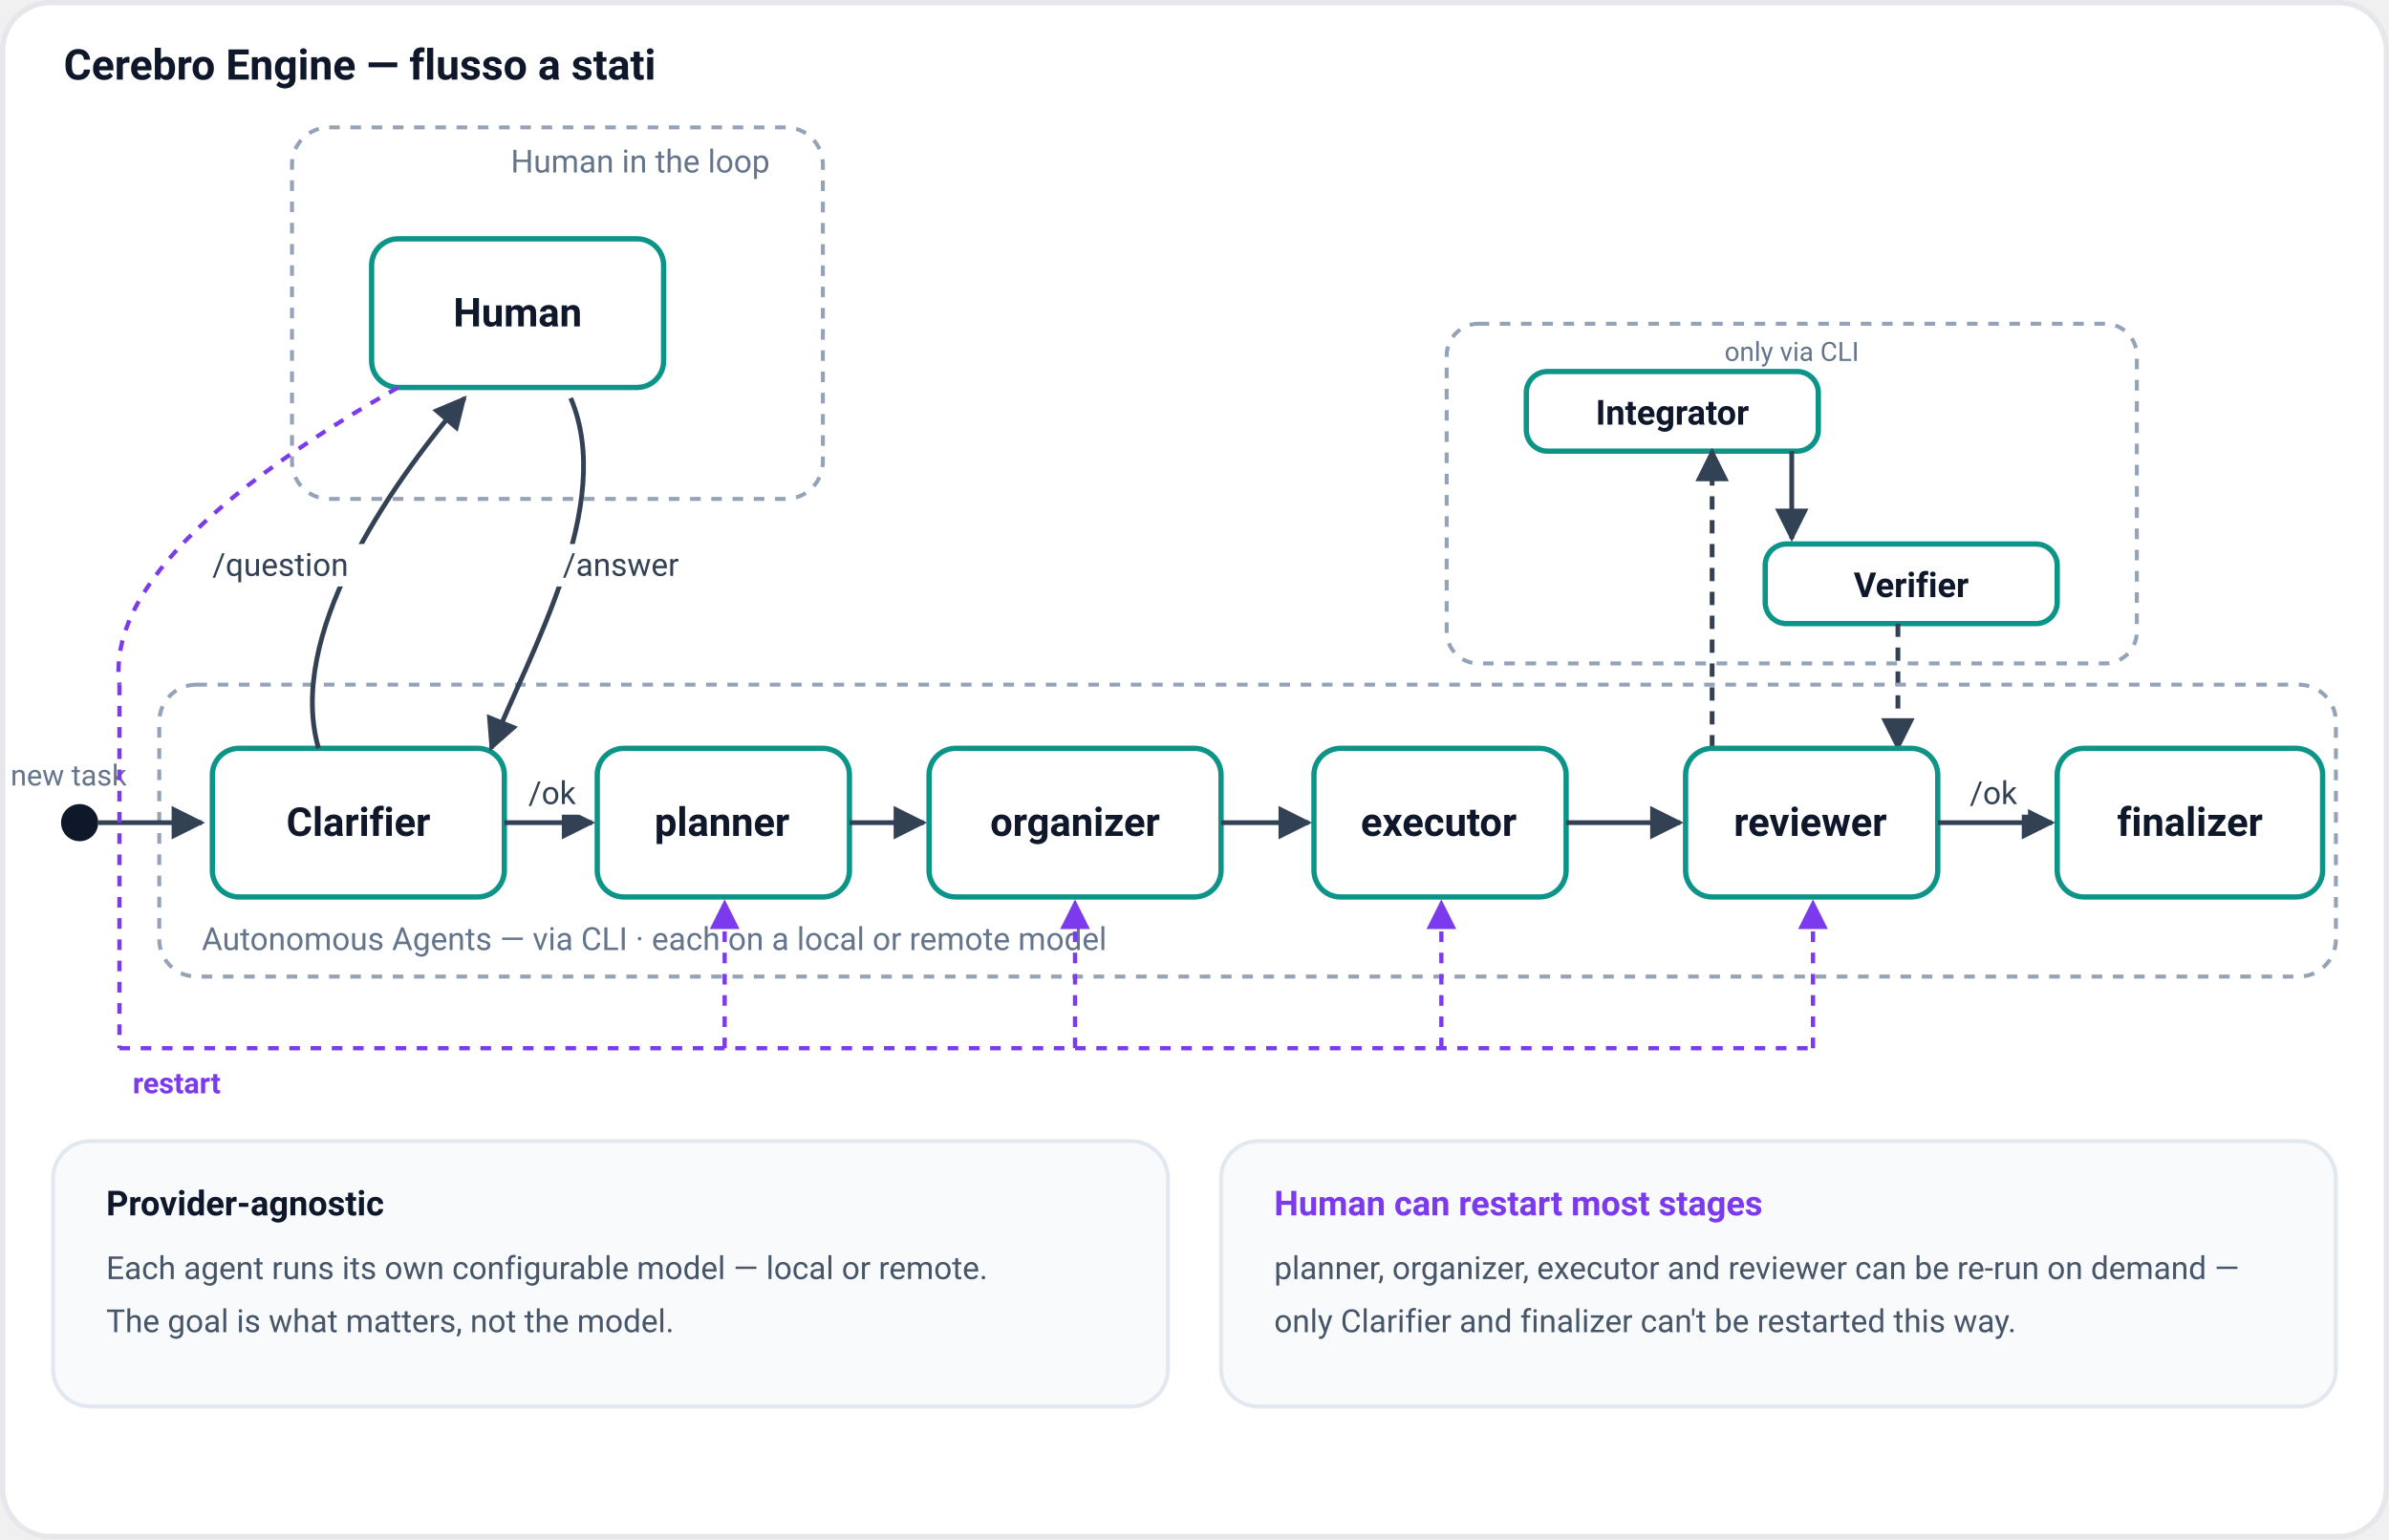
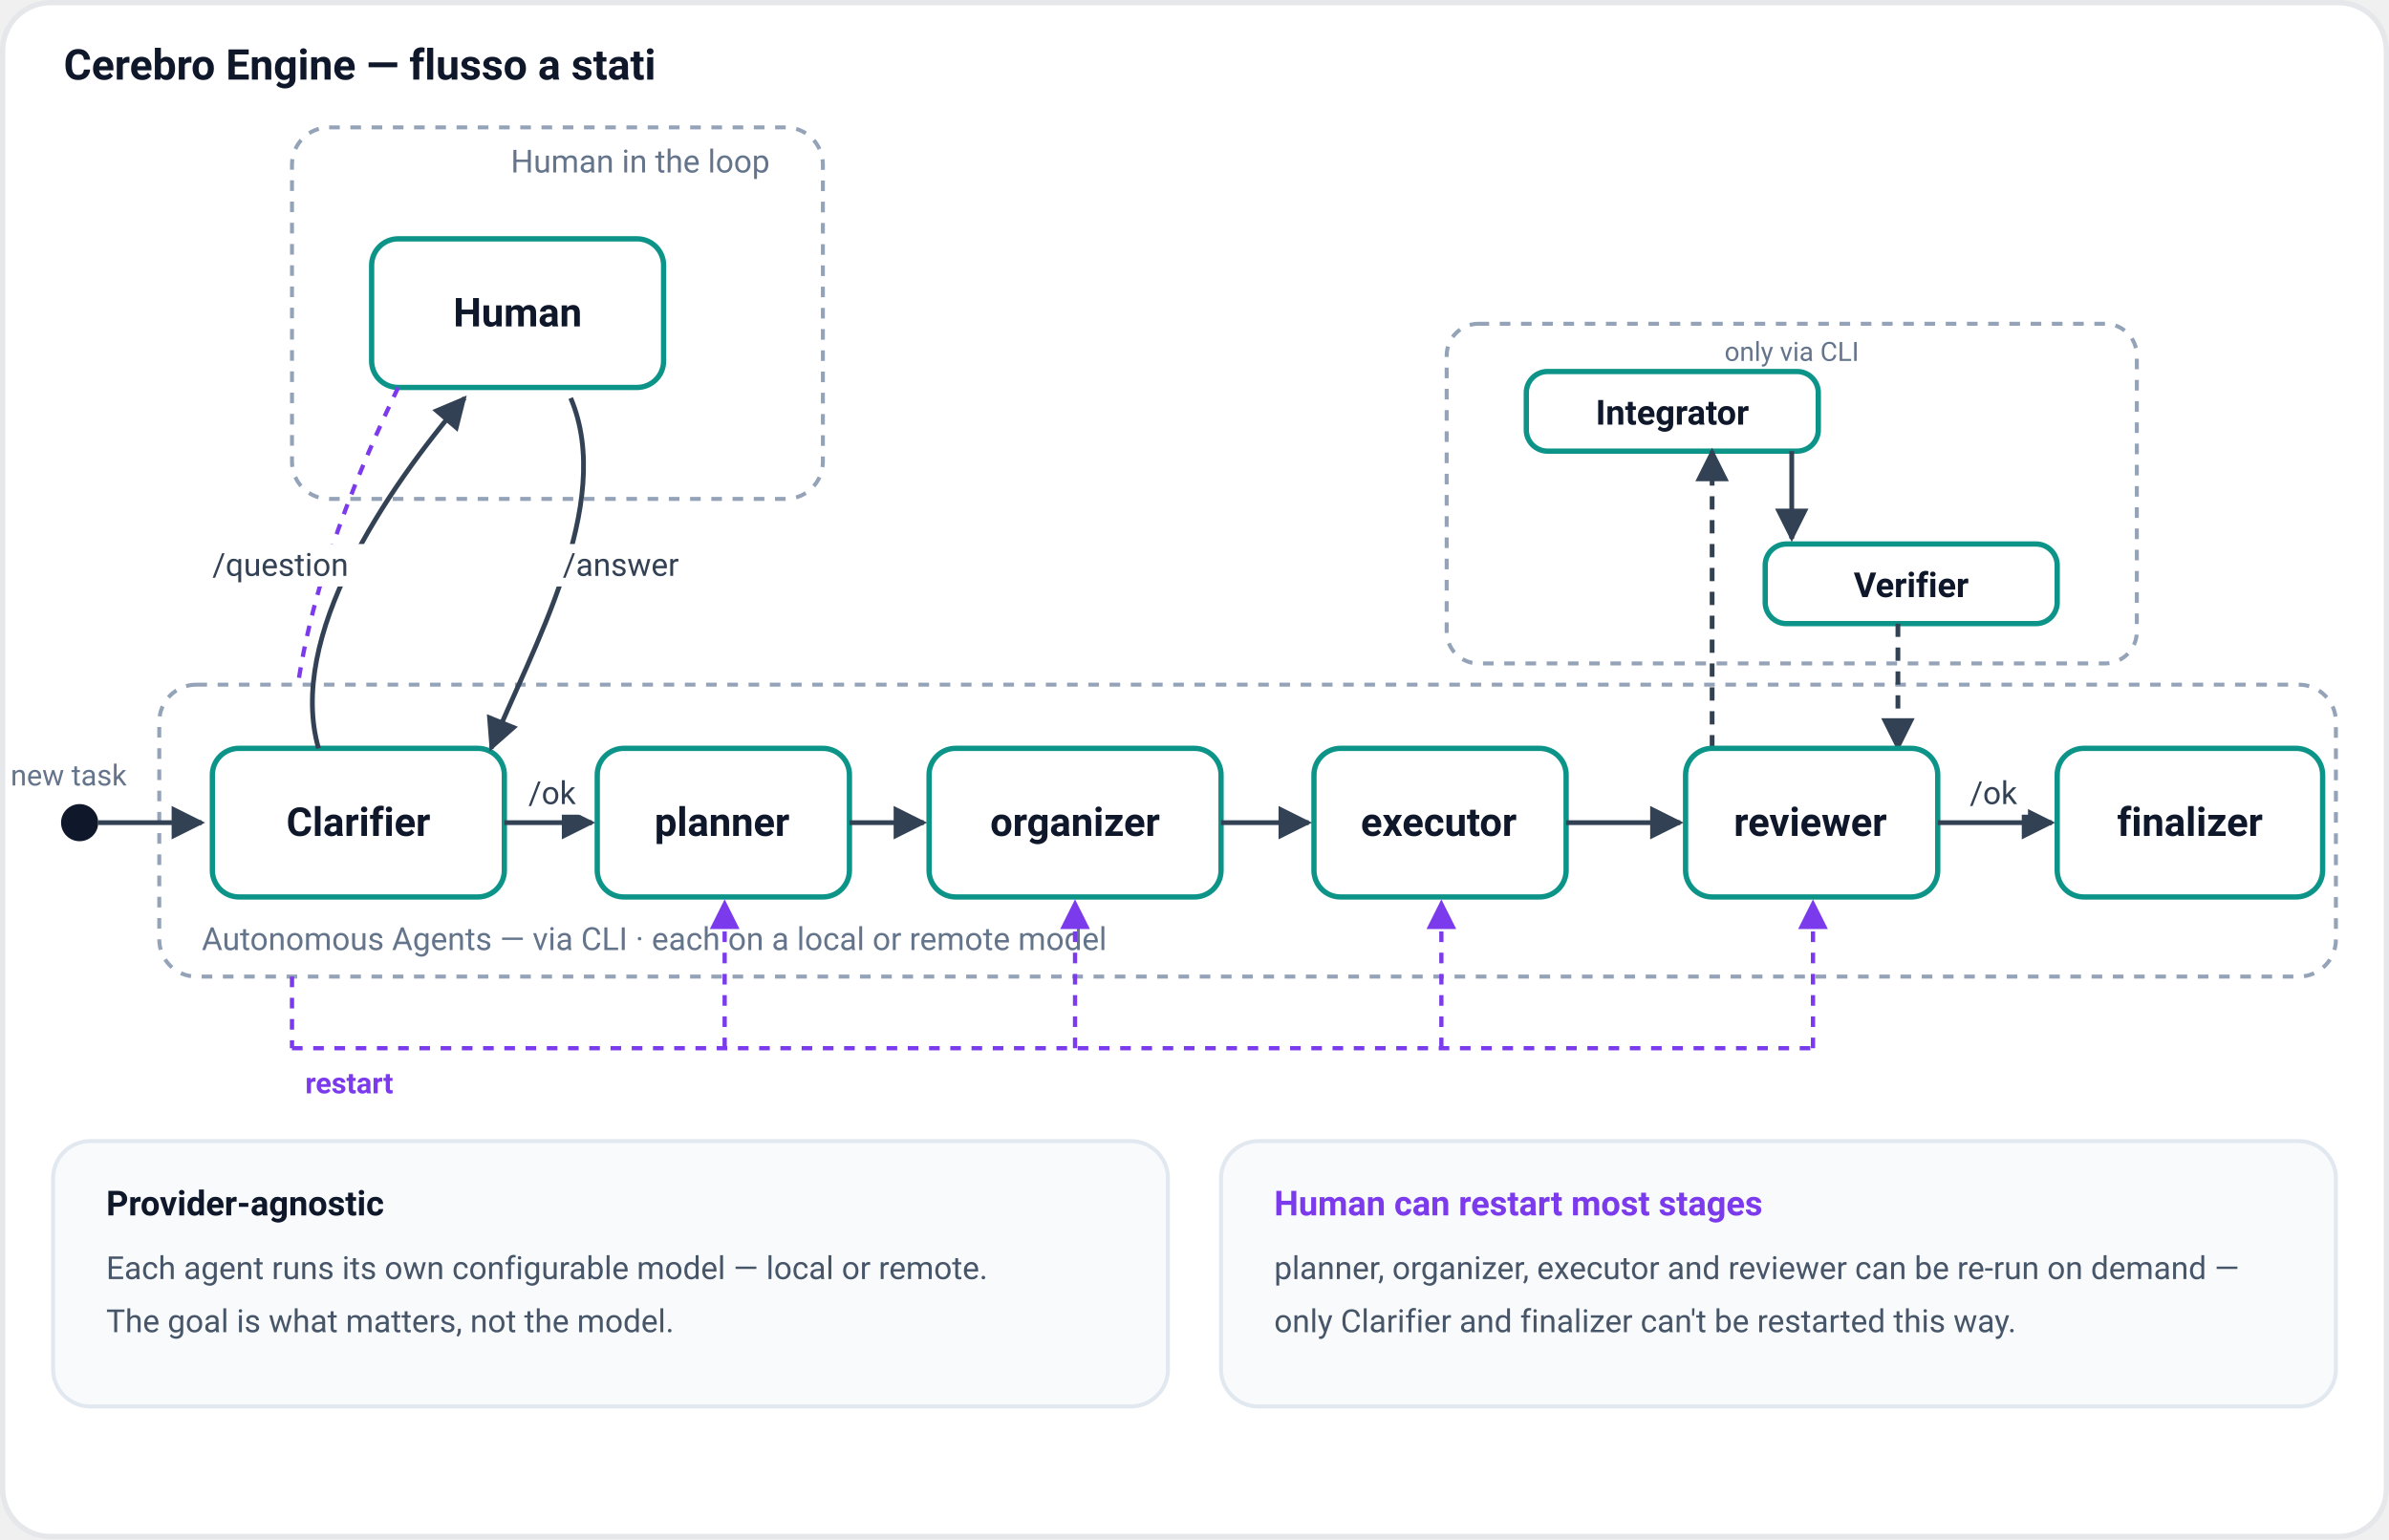
<svg xmlns="http://www.w3.org/2000/svg" viewBox="0 0 900 580" font-family="-apple-system, BlinkMacSystemFont, 'Segoe UI', Roboto, 'Helvetica Neue', Arial, sans-serif">
  <defs>
    <marker id="arrow" viewBox="0 0 10 10" refX="9" refY="5" markerWidth="7" markerHeight="7" orient="auto-start-reverse">
      <path d="M0,0 L10,5 L0,10 z" fill="#334155" />
    </marker>
    <marker id="arrow-violet" viewBox="0 0 10 10" refX="9" refY="5" markerWidth="7" markerHeight="7" orient="auto-start-reverse">
      <path d="M0,0 L10,5 L0,10 z" fill="#7c3aed" />
    </marker>
  </defs>
  <rect x="1" y="1" width="898" height="578" rx="18" fill="#ffffff" stroke="#e5e7eb" stroke-width="2" />
  <text x="24" y="30" font-size="16" font-weight="700" fill="#0f172a">Cerebro Engine — flusso a stati</text>
  <rect x="110" y="48" width="200" height="140" rx="14" fill="none" stroke="#94a3b8" stroke-width="1.5" stroke-dasharray="4 4" />
  <text x="290" y="65" font-size="12" fill="#64748b" text-anchor="end">Human in the loop</text>
  <rect x="140" y="90" width="110" height="56" rx="10" fill="#ffffff" stroke="#0d9488" stroke-width="2" />
  <text x="195" y="123" font-size="15" font-weight="600" fill="#0f172a" text-anchor="middle">Human</text>
+   <path d="M150,146 C126,196 112,240 110,280" fill="none" stroke="#7c3aed" stroke-width="1.6" stroke-dasharray="4 4" />
+   <line x1="110" y1="280" x2="110" y2="368" stroke="#7c3aed" stroke-width="1.6" stroke-dasharray="4 4" />
+   <rect x="60" y="258" width="820" height="110" rx="14" fill="#ffffff" stroke="#94a3b8" stroke-width="1.5" stroke-dasharray="4 4" />
+   <text x="76" y="358" font-size="12" fill="#64748b">Autonomous Agents — via CLI · each on a local or remote model</text>
  <rect x="545" y="122" width="260" height="128" rx="12" fill="none" stroke="#94a3b8" stroke-width="1.5" stroke-dasharray="4 4" />
  <text x="675" y="136" font-size="10" fill="#64748b" text-anchor="middle">only via CLI</text>
  <rect x="575" y="140" width="110" height="30" rx="8" fill="#ffffff" stroke="#0d9488" stroke-width="2" />
  <text x="630" y="160" font-size="13" font-weight="600" fill="#0f172a" text-anchor="middle">Integrator</text>
  <rect x="665" y="205" width="110" height="30" rx="8" fill="#ffffff" stroke="#0d9488" stroke-width="2" />
  <text x="720" y="225" font-size="13" font-weight="600" fill="#0f172a" text-anchor="middle">Verifier</text>
  <line x1="675" y1="170" x2="675" y2="203" stroke="#334155" stroke-width="1.8" marker-end="url(#arrow)" />
  <line x1="645" y1="300" x2="645" y2="170" stroke="#334155" stroke-width="1.8" stroke-dasharray="5 4" marker-end="url(#arrow)" />
  <line x1="715" y1="235" x2="715" y2="282" stroke="#334155" stroke-width="1.8" stroke-dasharray="5 4" marker-end="url(#arrow)" />
-   <rect x="60" y="258" width="820" height="110" rx="14" fill="none" stroke="#94a3b8" stroke-width="1.5" stroke-dasharray="4 4" />
-   <text x="76" y="358" font-size="12" fill="#64748b">Autonomous Agents — via CLI · each on a local or remote model</text>
  <circle cx="30" cy="310" r="7" fill="#0f172a" />
  <text x="4" y="296" font-size="11" fill="#64748b">new task</text>
  <line x1="37" y1="310" x2="76" y2="310" stroke="#334155" stroke-width="1.8" marker-end="url(#arrow)" />
  <rect x="80" y="282" width="110" height="56" rx="10" fill="#ffffff" stroke="#0d9488" stroke-width="2" />
  <text x="135" y="315" font-size="15" font-weight="600" fill="#0f172a" text-anchor="middle">Clarifier</text>
  <rect x="225" y="282" width="95" height="56" rx="10" fill="#ffffff" stroke="#0d9488" stroke-width="2" />
  <text x="272" y="315" font-size="15" font-weight="600" fill="#0f172a" text-anchor="middle">planner</text>
  <rect x="350" y="282" width="110" height="56" rx="10" fill="#ffffff" stroke="#0d9488" stroke-width="2" />
  <text x="405" y="315" font-size="15" font-weight="600" fill="#0f172a" text-anchor="middle">organizer</text>
  <rect x="495" y="282" width="95" height="56" rx="10" fill="#ffffff" stroke="#0d9488" stroke-width="2" />
  <text x="542" y="315" font-size="15" font-weight="600" fill="#0f172a" text-anchor="middle">executor</text>
  <rect x="635" y="282" width="95" height="56" rx="10" fill="#ffffff" stroke="#0d9488" stroke-width="2" />
  <text x="682" y="315" font-size="15" font-weight="600" fill="#0f172a" text-anchor="middle">reviewer</text>
  <rect x="775" y="282" width="100" height="56" rx="10" fill="#ffffff" stroke="#0d9488" stroke-width="2" />
  <text x="825" y="315" font-size="15" font-weight="600" fill="#0f172a" text-anchor="middle">finalizer</text>
  <line x1="190" y1="310" x2="223" y2="310" stroke="#334155" stroke-width="1.8" marker-end="url(#arrow)" />
  <line x1="320" y1="310" x2="348" y2="310" stroke="#334155" stroke-width="1.8" marker-end="url(#arrow)" />
  <line x1="460" y1="310" x2="493" y2="310" stroke="#334155" stroke-width="1.8" marker-end="url(#arrow)" />
  <line x1="590" y1="310" x2="633" y2="310" stroke="#334155" stroke-width="1.8" marker-end="url(#arrow)" />
  <line x1="730" y1="310" x2="773" y2="310" stroke="#334155" stroke-width="1.8" marker-end="url(#arrow)" />
  <rect x="195" y="291" width="26" height="16" fill="#ffffff" />
  <text x="208" y="303" font-size="12" fill="#334155" text-anchor="middle">/ok</text>
  <rect x="738" y="291" width="26" height="16" fill="#ffffff" />
  <text x="751" y="303" font-size="12" fill="#334155" text-anchor="middle">/ok</text>
  <path d="M120,282 C108,240 145,185 175,150" fill="none" stroke="#334155" stroke-width="1.8" marker-end="url(#arrow)" />
  <rect x="76" y="205" width="66" height="16" fill="#ffffff" />
  <text x="80" y="217" font-size="12" fill="#334155">/question</text>
  <path d="M215,150 C232,190 200,245 185,282" fill="none" stroke="#334155" stroke-width="1.8" marker-end="url(#arrow)" />
  <rect x="208" y="205" width="60" height="16" fill="#ffffff" />
  <text x="212" y="217" font-size="12" fill="#334155">/answer</text>
-   <path d="M150,146 C 90,180 40,220 45,258" fill="none" stroke="#7c3aed" stroke-width="1.6" stroke-dasharray="4 4" />
-   <line x1="45" y1="258" x2="45" y2="395" stroke="#7c3aed" stroke-width="1.6" stroke-dasharray="4 4" />
-   <line x1="45" y1="395" x2="683" y2="395" stroke="#7c3aed" stroke-width="1.6" stroke-dasharray="4 4" />
-   <text x="50" y="412" font-size="11" font-weight="600" fill="#7c3aed">restart</text>
+   <line x1="110" y1="368" x2="110" y2="395" stroke="#7c3aed" stroke-width="1.6" stroke-dasharray="4 4" />
+   <line x1="110" y1="395" x2="683" y2="395" stroke="#7c3aed" stroke-width="1.6" stroke-dasharray="4 4" />
+   <text x="115" y="412" font-size="11" font-weight="600" fill="#7c3aed">restart</text>
  <line x1="273" y1="395" x2="273" y2="340" stroke="#7c3aed" stroke-width="1.6" stroke-dasharray="4 4" marker-end="url(#arrow-violet)" />
  <line x1="405" y1="395" x2="405" y2="340" stroke="#7c3aed" stroke-width="1.6" stroke-dasharray="4 4" marker-end="url(#arrow-violet)" />
  <line x1="543" y1="395" x2="543" y2="340" stroke="#7c3aed" stroke-width="1.6" stroke-dasharray="4 4" marker-end="url(#arrow-violet)" />
  <line x1="683" y1="395" x2="683" y2="340" stroke="#7c3aed" stroke-width="1.6" stroke-dasharray="4 4" marker-end="url(#arrow-violet)" />
  <rect x="20" y="430" width="420" height="100" rx="14" fill="#f8fafc" stroke="#e2e8f0" stroke-width="1.5" />
  <text x="40" y="458" font-size="13" font-weight="700" fill="#0f172a">Provider-agnostic</text>
  <text x="40" y="482" font-size="12" fill="#475569">Each agent runs its own configurable model — local or remote.</text>
  <text x="40" y="502" font-size="12" fill="#475569">The goal is what matters, not the model.</text>
  <rect x="460" y="430" width="420" height="100" rx="14" fill="#f8fafc" stroke="#e2e8f0" stroke-width="1.5" />
  <text x="480" y="458" font-size="13" font-weight="700" fill="#7c3aed">Human can restart most stages</text>
  <text x="480" y="482" font-size="12" fill="#475569">planner, organizer, executor and reviewer can be re-run on demand —</text>
  <text x="480" y="502" font-size="12" fill="#475569">only Clarifier and finalizer can't be restarted this way.</text>
</svg>
